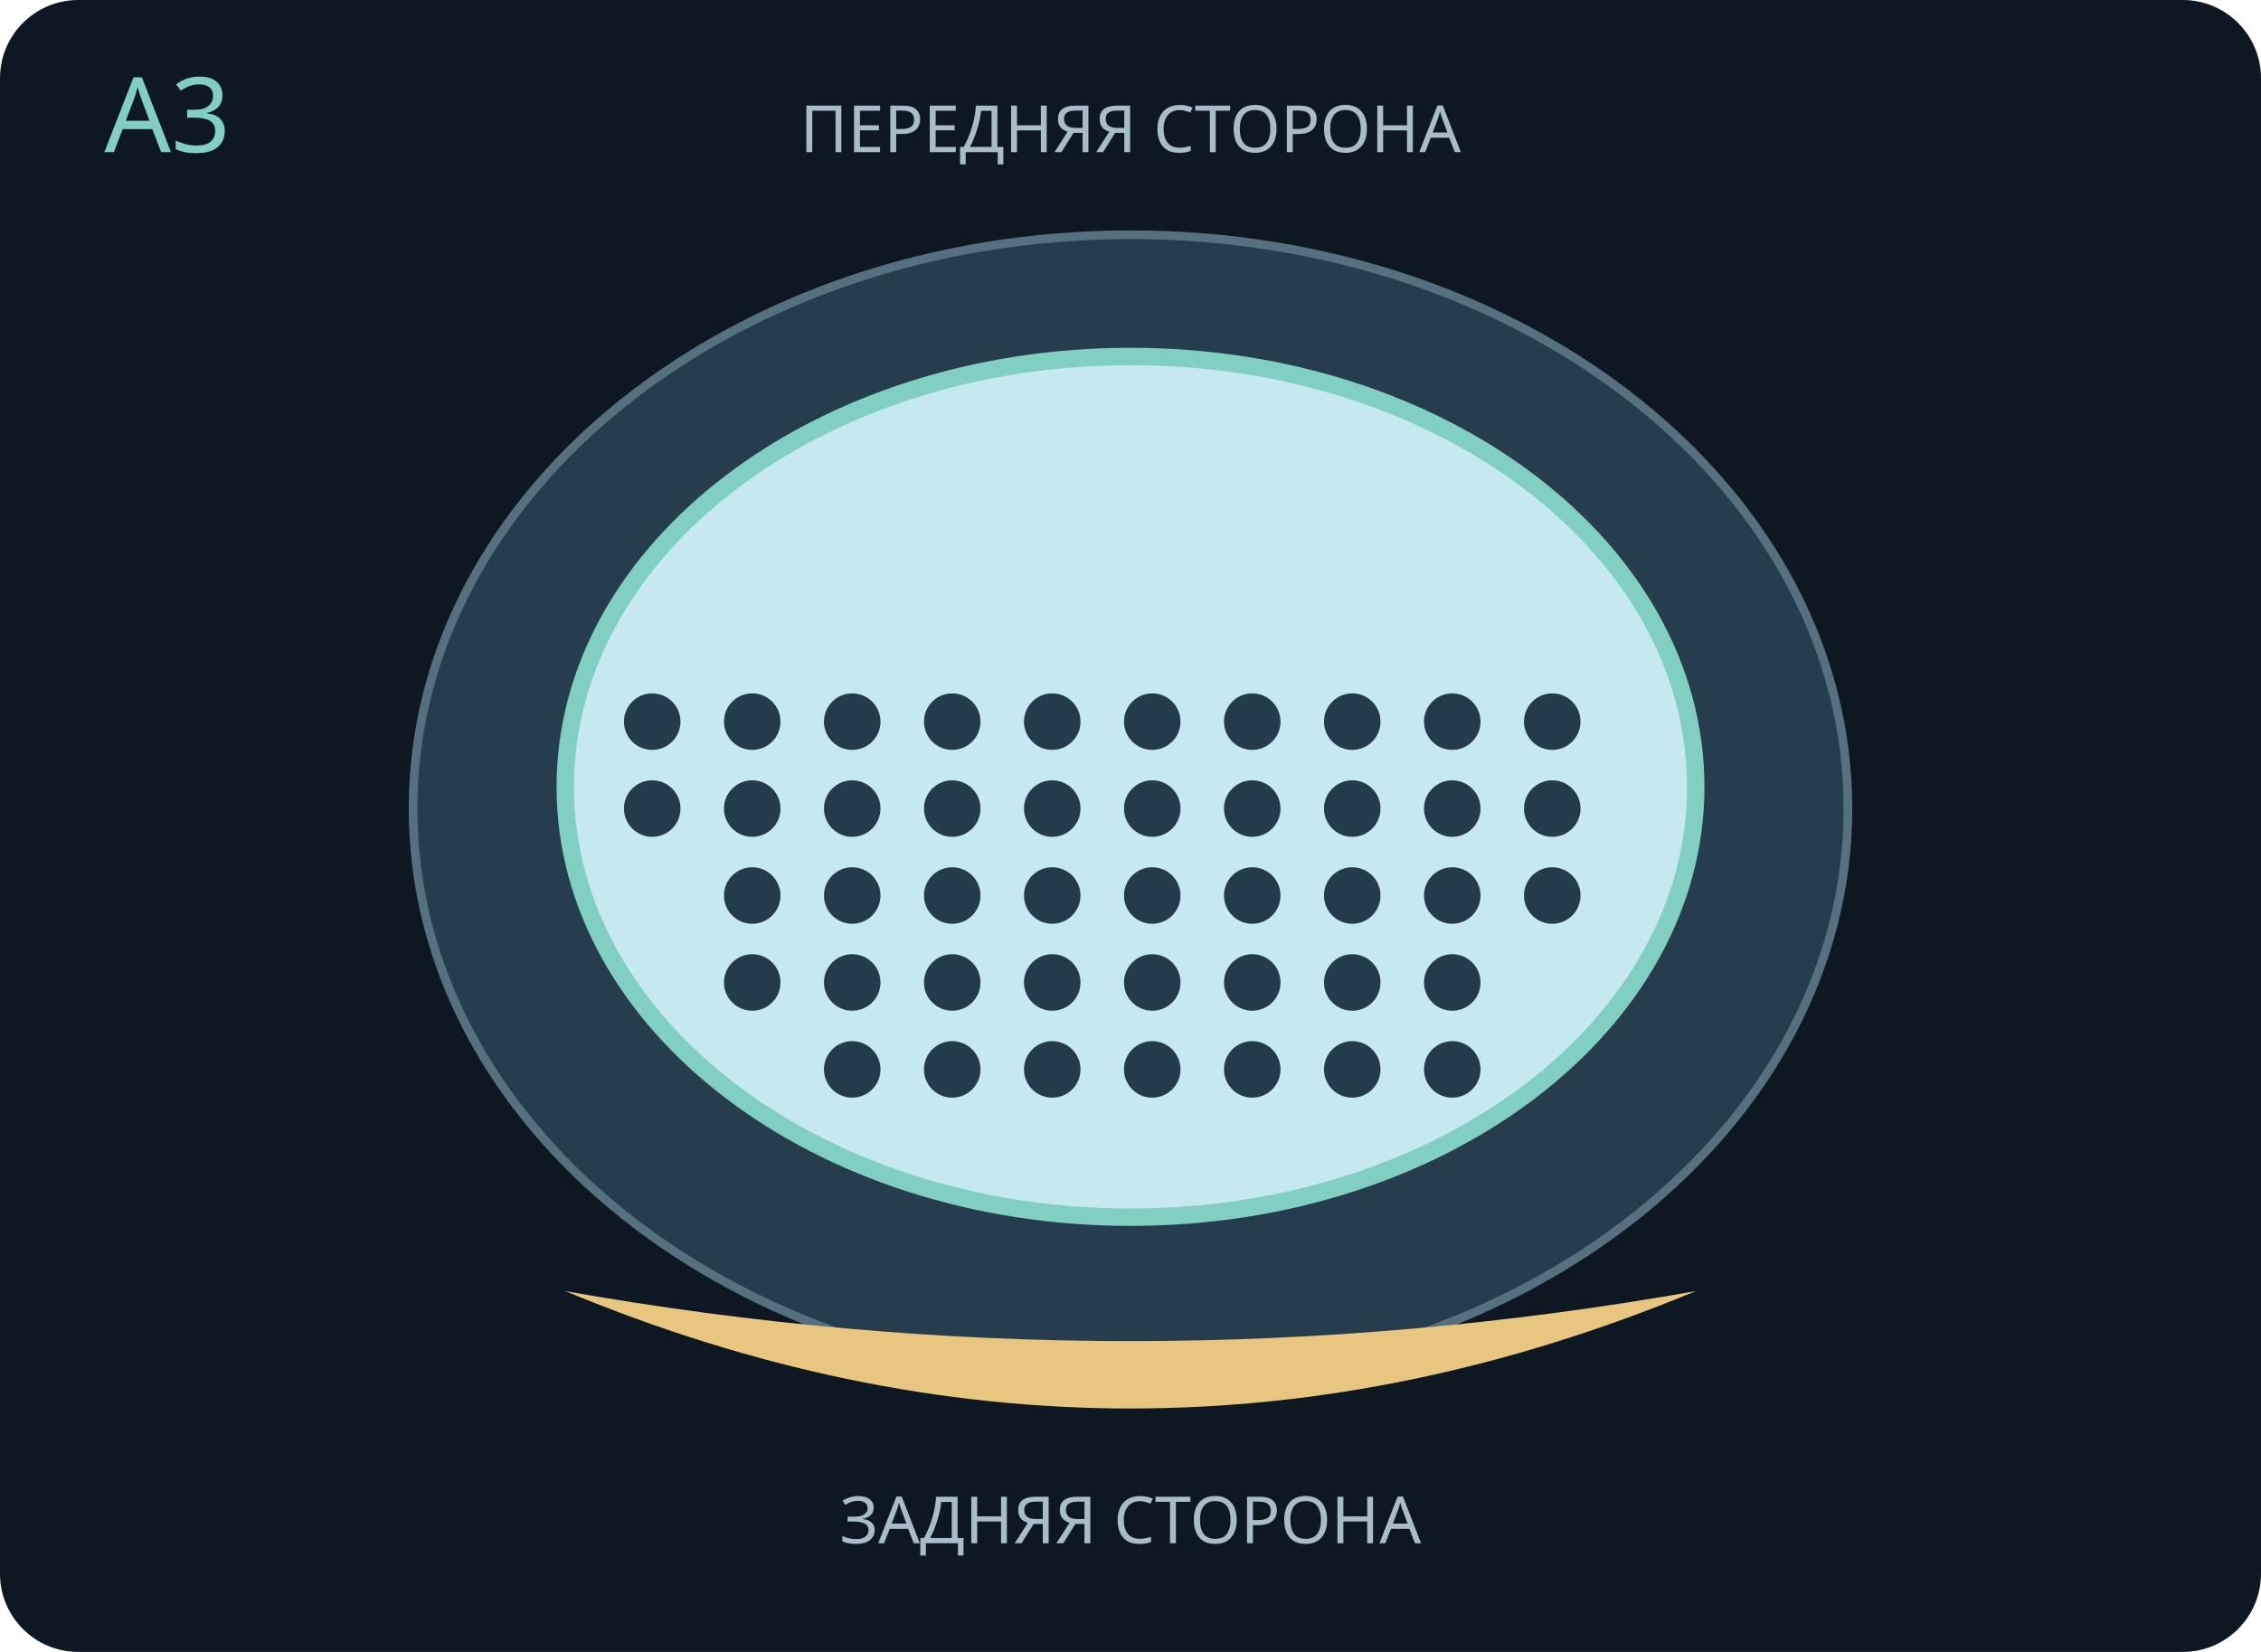
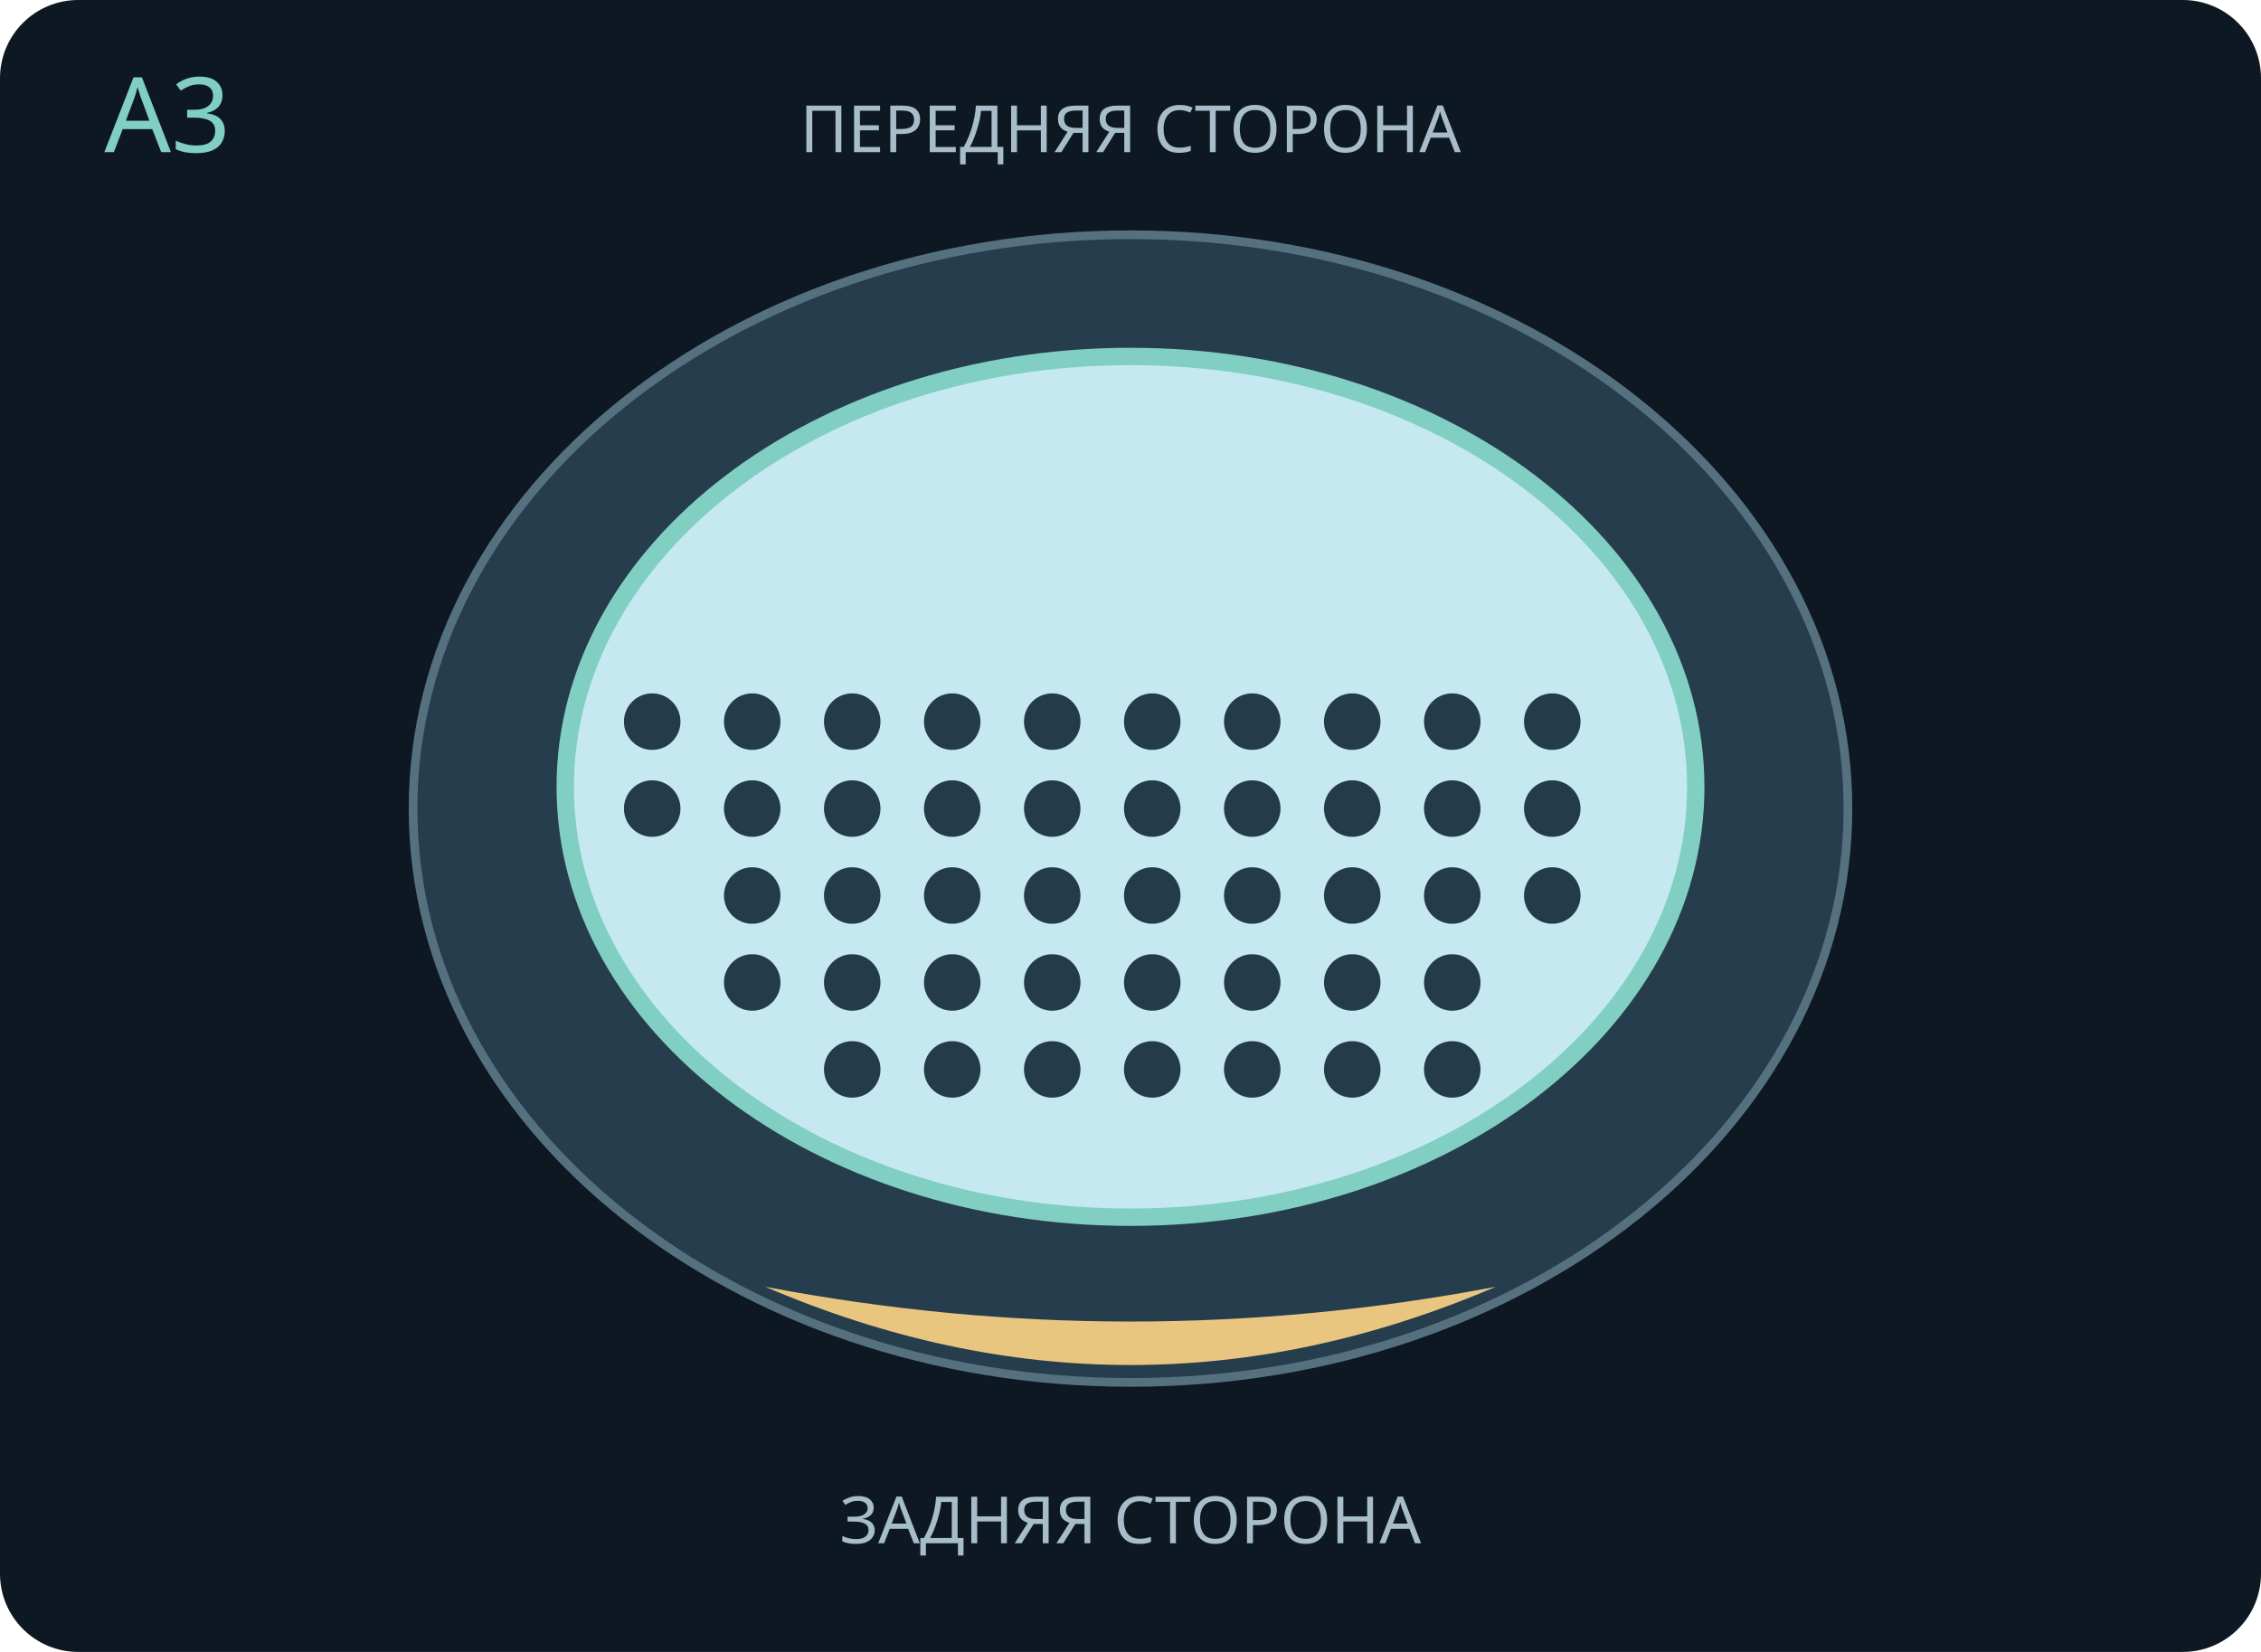
<svg xmlns="http://www.w3.org/2000/svg" viewBox="0 0 520 380" role="img" aria-labelledby="title desc">
  <rect width="520" height="380" rx="18" fill="#0d1822" />
  <text x="24" y="35" fill="#81cfc3" font-size="24" font-family="sans-serif">A3</text>
  <text x="260" y="35" text-anchor="middle" fill="#a7bdc9" font-family="sans-serif" font-size="15">ПЕРЕДНЯЯ СТОРОНА</text>
  <ellipse cx="260" cy="186" rx="165" ry="132" fill="#253d4c" stroke="#55717f" stroke-width="2" />
-   <path data-posterior-fat="present" d="M130 297 Q260 351 390 297 Q260 320 130 297Z" fill="#e9c67f" />
+   <path data-posterior-fat="present" d="M176 296 Q260 332 344 296 Q260 312 176 296Z" fill="#e9c67f" />
  <ellipse cx="260" cy="181" rx="130" ry="99" fill="#c6e9f1" stroke="#81cfc3" stroke-width="4" />
  <circle cx="150.0" cy="166.0" r="6.5" fill="#243b4c" />
  <circle cx="173.0" cy="166.0" r="6.5" fill="#243b4c" />
  <circle cx="196.0" cy="166.0" r="6.5" fill="#243b4c" />
  <circle cx="219.0" cy="166.0" r="6.5" fill="#243b4c" />
  <circle cx="242.0" cy="166.0" r="6.5" fill="#243b4c" />
  <circle cx="265.0" cy="166.0" r="6.5" fill="#243b4c" />
  <circle cx="288.0" cy="166.0" r="6.5" fill="#243b4c" />
  <circle cx="311.0" cy="166.0" r="6.5" fill="#243b4c" />
  <circle cx="334.0" cy="166.0" r="6.5" fill="#243b4c" />
  <circle cx="357.0" cy="166.0" r="6.5" fill="#243b4c" />
  <circle cx="150.0" cy="186.0" r="6.5" fill="#243b4c" />
  <circle cx="173.0" cy="186.0" r="6.5" fill="#243b4c" />
  <circle cx="196.0" cy="186.0" r="6.5" fill="#243b4c" />
  <circle cx="219.0" cy="186.0" r="6.5" fill="#243b4c" />
  <circle cx="242.0" cy="186.0" r="6.5" fill="#243b4c" />
  <circle cx="265.0" cy="186.0" r="6.5" fill="#243b4c" />
  <circle cx="288.0" cy="186.0" r="6.5" fill="#243b4c" />
  <circle cx="311.0" cy="186.0" r="6.5" fill="#243b4c" />
  <circle cx="334.0" cy="186.0" r="6.5" fill="#243b4c" />
  <circle cx="357.0" cy="186.0" r="6.5" fill="#243b4c" />
  <circle cx="173.0" cy="206.0" r="6.5" fill="#243b4c" />
  <circle cx="196.0" cy="206.0" r="6.5" fill="#243b4c" />
  <circle cx="219.0" cy="206.0" r="6.5" fill="#243b4c" />
  <circle cx="242.0" cy="206.0" r="6.5" fill="#243b4c" />
  <circle cx="265.0" cy="206.0" r="6.5" fill="#243b4c" />
  <circle cx="288.0" cy="206.0" r="6.5" fill="#243b4c" />
  <circle cx="311.0" cy="206.0" r="6.5" fill="#243b4c" />
  <circle cx="334.0" cy="206.0" r="6.5" fill="#243b4c" />
  <circle cx="357.0" cy="206.0" r="6.5" fill="#243b4c" />
  <circle cx="173.0" cy="226.0" r="6.5" fill="#243b4c" />
  <circle cx="196.0" cy="226.0" r="6.5" fill="#243b4c" />
  <circle cx="219.0" cy="226.0" r="6.5" fill="#243b4c" />
  <circle cx="242.0" cy="226.0" r="6.5" fill="#243b4c" />
  <circle cx="265.0" cy="226.0" r="6.5" fill="#243b4c" />
  <circle cx="288.0" cy="226.0" r="6.5" fill="#243b4c" />
  <circle cx="311.0" cy="226.0" r="6.5" fill="#243b4c" />
  <circle cx="334.0" cy="226.0" r="6.5" fill="#243b4c" />
  <circle cx="196.0" cy="246.0" r="6.5" fill="#243b4c" />
  <circle cx="219.0" cy="246.0" r="6.5" fill="#243b4c" />
  <circle cx="242.0" cy="246.0" r="6.5" fill="#243b4c" />
  <circle cx="265.0" cy="246.0" r="6.5" fill="#243b4c" />
  <circle cx="288.0" cy="246.0" r="6.5" fill="#243b4c" />
  <circle cx="311.0" cy="246.0" r="6.5" fill="#243b4c" />
  <circle cx="334.0" cy="246.0" r="6.5" fill="#243b4c" />
  <text x="260" y="355" text-anchor="middle" fill="#a7bdc9" font-family="sans-serif" font-size="15">ЗАДНЯЯ СТОРОНА</text>
</svg>
